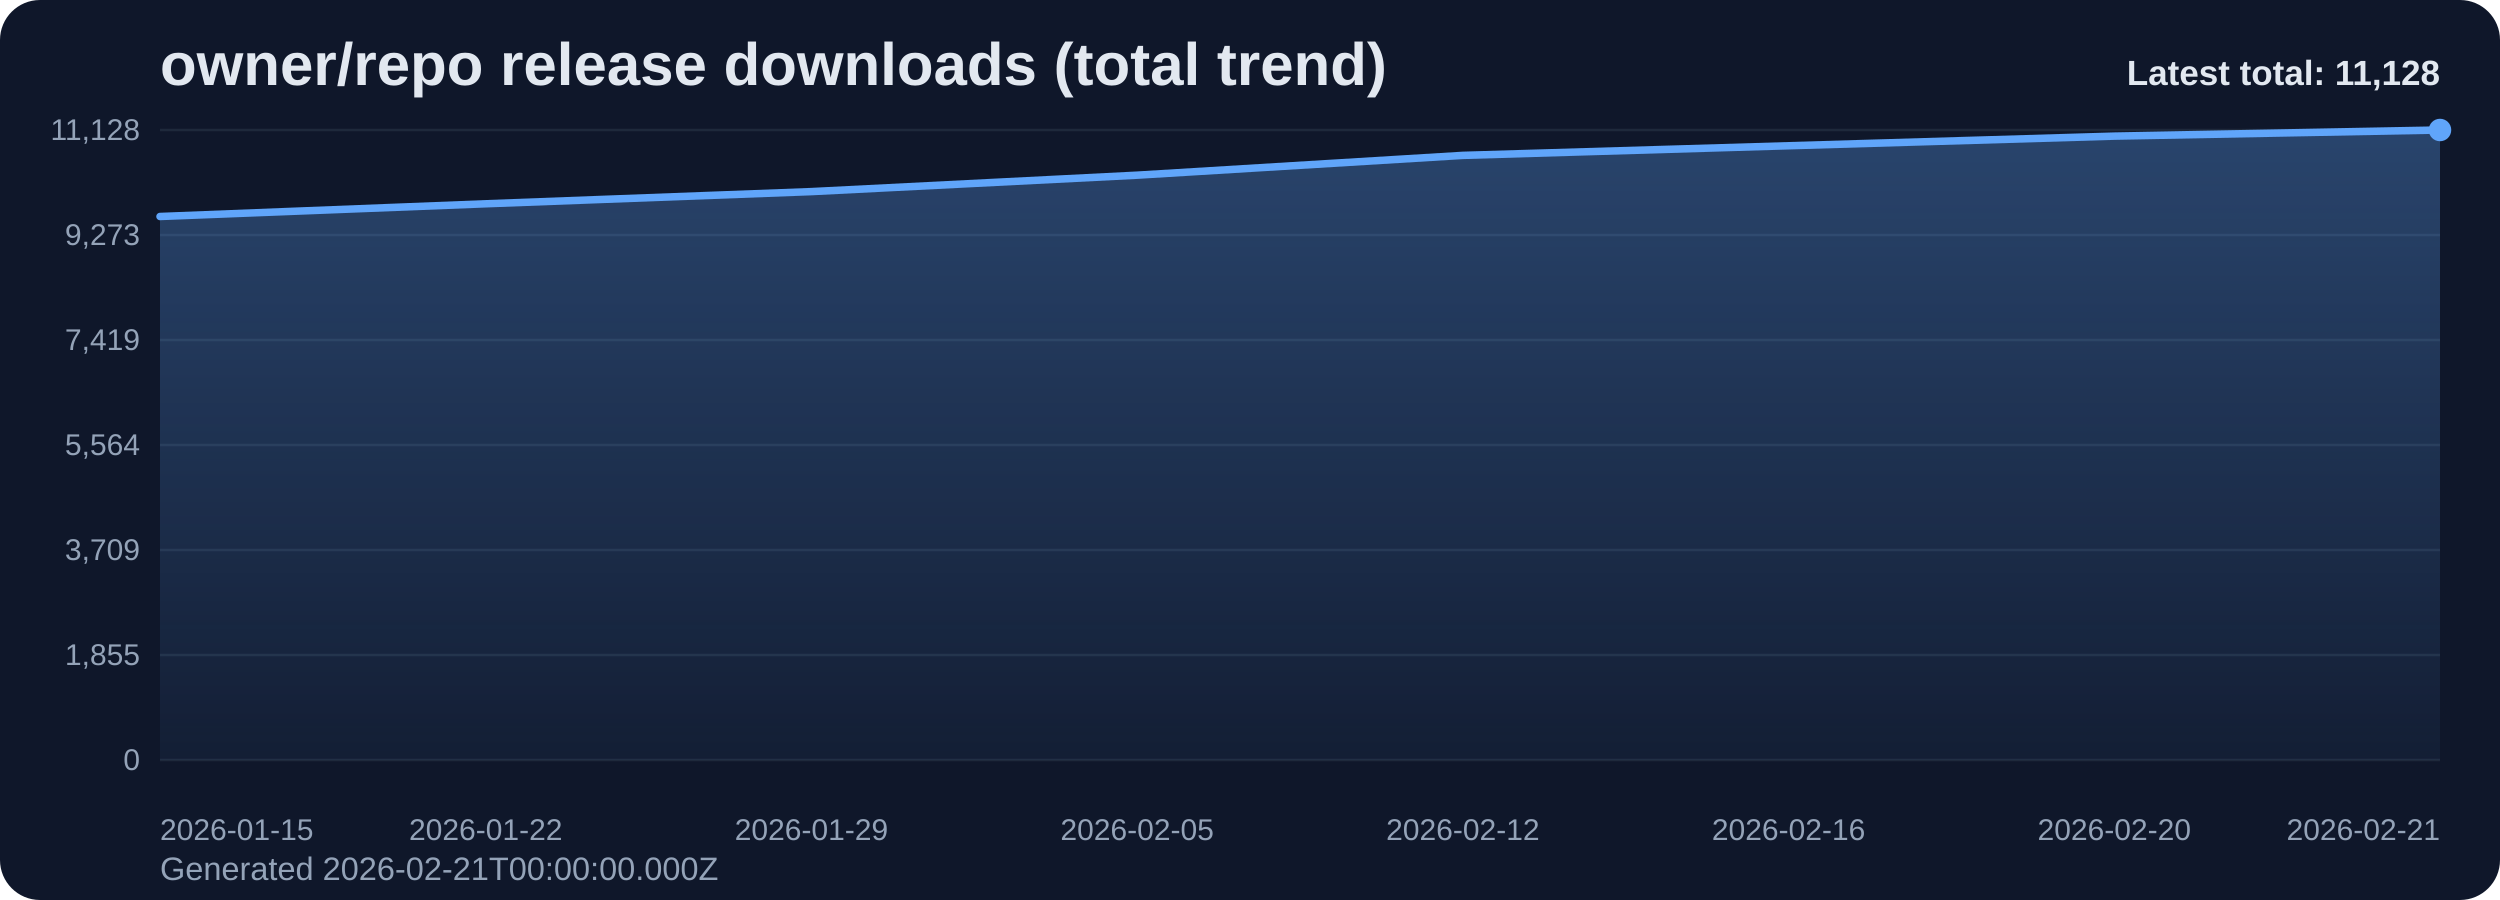
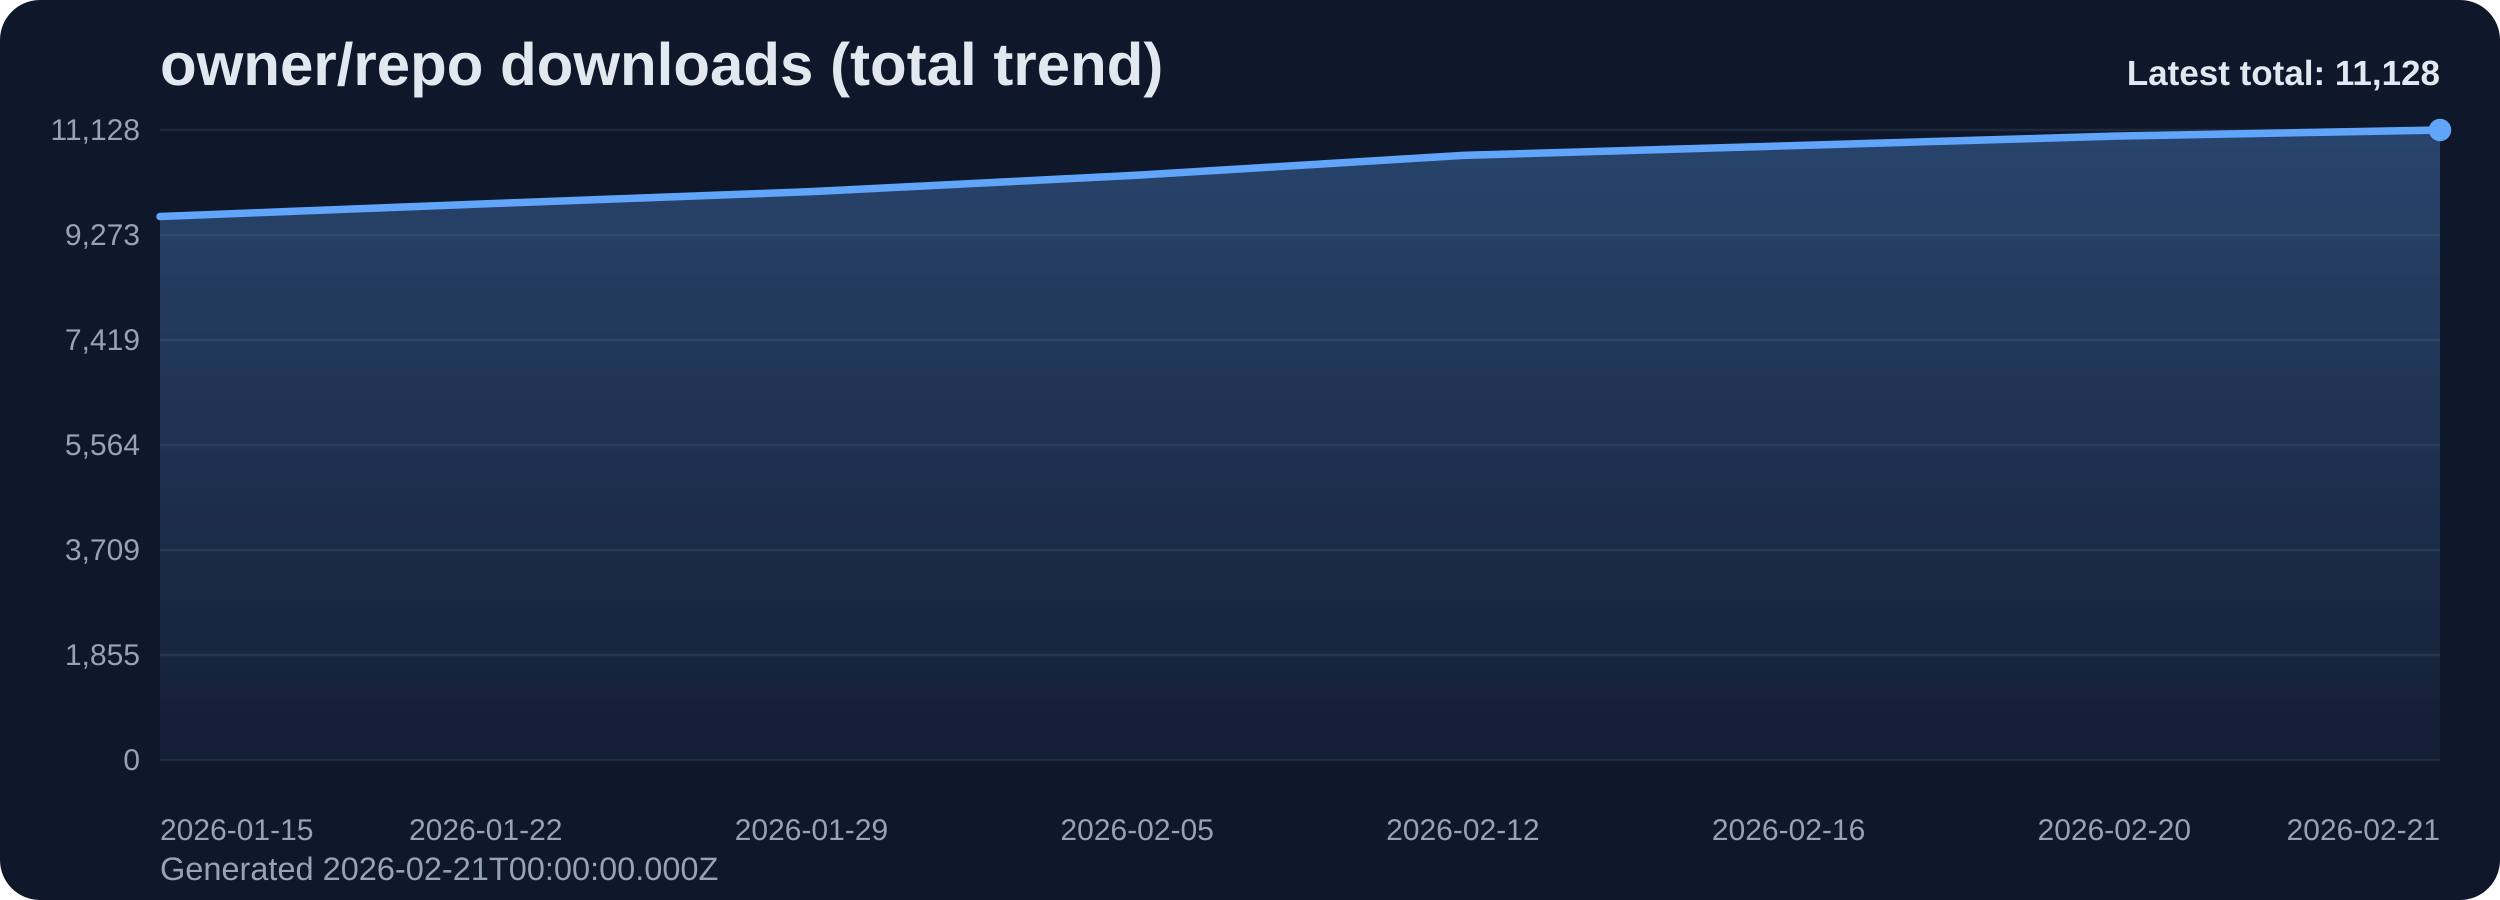
- <svg xmlns="http://www.w3.org/2000/svg" viewBox="0 0 1000 360" role="img" aria-label="owner/repo release downloads (total trend) chart">
+ <svg xmlns="http://www.w3.org/2000/svg" viewBox="0 0 1000 360" role="img" aria-label="owner/repo downloads (total trend) chart">
  <defs>
    <linearGradient id="fill-total-trend-slate" x1="0" y1="0" x2="0" y2="1">
      <stop offset="0%" stop-color="#60a5fa" stop-opacity="0.32" />
      <stop offset="100%" stop-color="#60a5fa" stop-opacity="0.05" />
    </linearGradient>
    <style>
      .bg { fill: #0f172a; }
      .title { font: 700 24px Arial, sans-serif; fill: #e2e8f0; }
      .sub { font: 400 13px Arial, sans-serif; fill: #94a3b8; }
      .grid { stroke: #1e293b; stroke-width: 1; }
      .axis { font: 400 12px Arial, sans-serif; fill: #94a3b8; }
      .line { fill: none; stroke: #60a5fa; stroke-width: 3; stroke-linecap: round; stroke-linejoin: round; }
      .dot { fill: #60a5fa; }
      .value { font: 600 11px Arial, sans-serif; fill: #cbd5e1; }
      .latest { font: 700 14px Arial, sans-serif; fill: #e2e8f0; }
    </style>
  </defs>
  <rect class="bg" x="0" y="0" width="1000" height="360" rx="16" />
-   <text class="title" x="64" y="34">owner/repo release downloads (total trend)</text>
+   <text class="title" x="64" y="34">owner/repo downloads (total trend)</text>
  <text class="sub" x="64" y="352">Generated 2026-02-21T00:00:00.000Z</text>
  <line x1="64" y1="52.00" x2="976" y2="52.00" class="grid" />
  <text x="56" y="56.00" text-anchor="end" class="axis">11,128</text>
  <line x1="64" y1="94.00" x2="976" y2="94.00" class="grid" />
  <text x="56" y="98.00" text-anchor="end" class="axis">9,273</text>
  <line x1="64" y1="136.00" x2="976" y2="136.00" class="grid" />
  <text x="56" y="140.00" text-anchor="end" class="axis">7,419</text>
  <line x1="64" y1="178.00" x2="976" y2="178.00" class="grid" />
  <text x="56" y="182.00" text-anchor="end" class="axis">5,564</text>
  <line x1="64" y1="220.00" x2="976" y2="220.00" class="grid" />
  <text x="56" y="224.00" text-anchor="end" class="axis">3,709</text>
  <line x1="64" y1="262.00" x2="976" y2="262.00" class="grid" />
  <text x="56" y="266.00" text-anchor="end" class="axis">1,855</text>
  <line x1="64" y1="304.00" x2="976" y2="304.00" class="grid" />
  <text x="56" y="308.00" text-anchor="end" class="axis">0</text>
  <path d="M 64.00 304 L 64.00 86.60 L 194.29 81.51 L 324.57 76.64 L 454.86 70.07 L 585.14 62.15 L 715.43 58.30 L 845.71 54.45 L 976.00 52.00 L 976.00 304 Z" fill="url(#fill-total-trend-slate)" />
  <polyline class="line" points="64.00,86.60 194.29,81.51 324.57,76.64 454.86,70.07 585.14,62.15 715.43,58.30 845.71,54.45 976.00,52.00" />
  <circle class="dot" cx="976.00" cy="52.00" r="4.5" />
  <text class="axis" x="64.00" y="336" text-anchor="start">2026-01-15</text>
  <text class="axis" x="194.29" y="336" text-anchor="middle">2026-01-22</text>
  <text class="axis" x="324.57" y="336" text-anchor="middle">2026-01-29</text>
  <text class="axis" x="454.86" y="336" text-anchor="middle">2026-02-05</text>
  <text class="axis" x="585.14" y="336" text-anchor="middle">2026-02-12</text>
  <text class="axis" x="715.43" y="336" text-anchor="middle">2026-02-16</text>
  <text class="axis" x="845.71" y="336" text-anchor="middle">2026-02-20</text>
  <text class="axis" x="976.00" y="336" text-anchor="end">2026-02-21</text>
  <text class="latest" x="976" y="34" text-anchor="end">Latest total: 11,128</text>
</svg>
